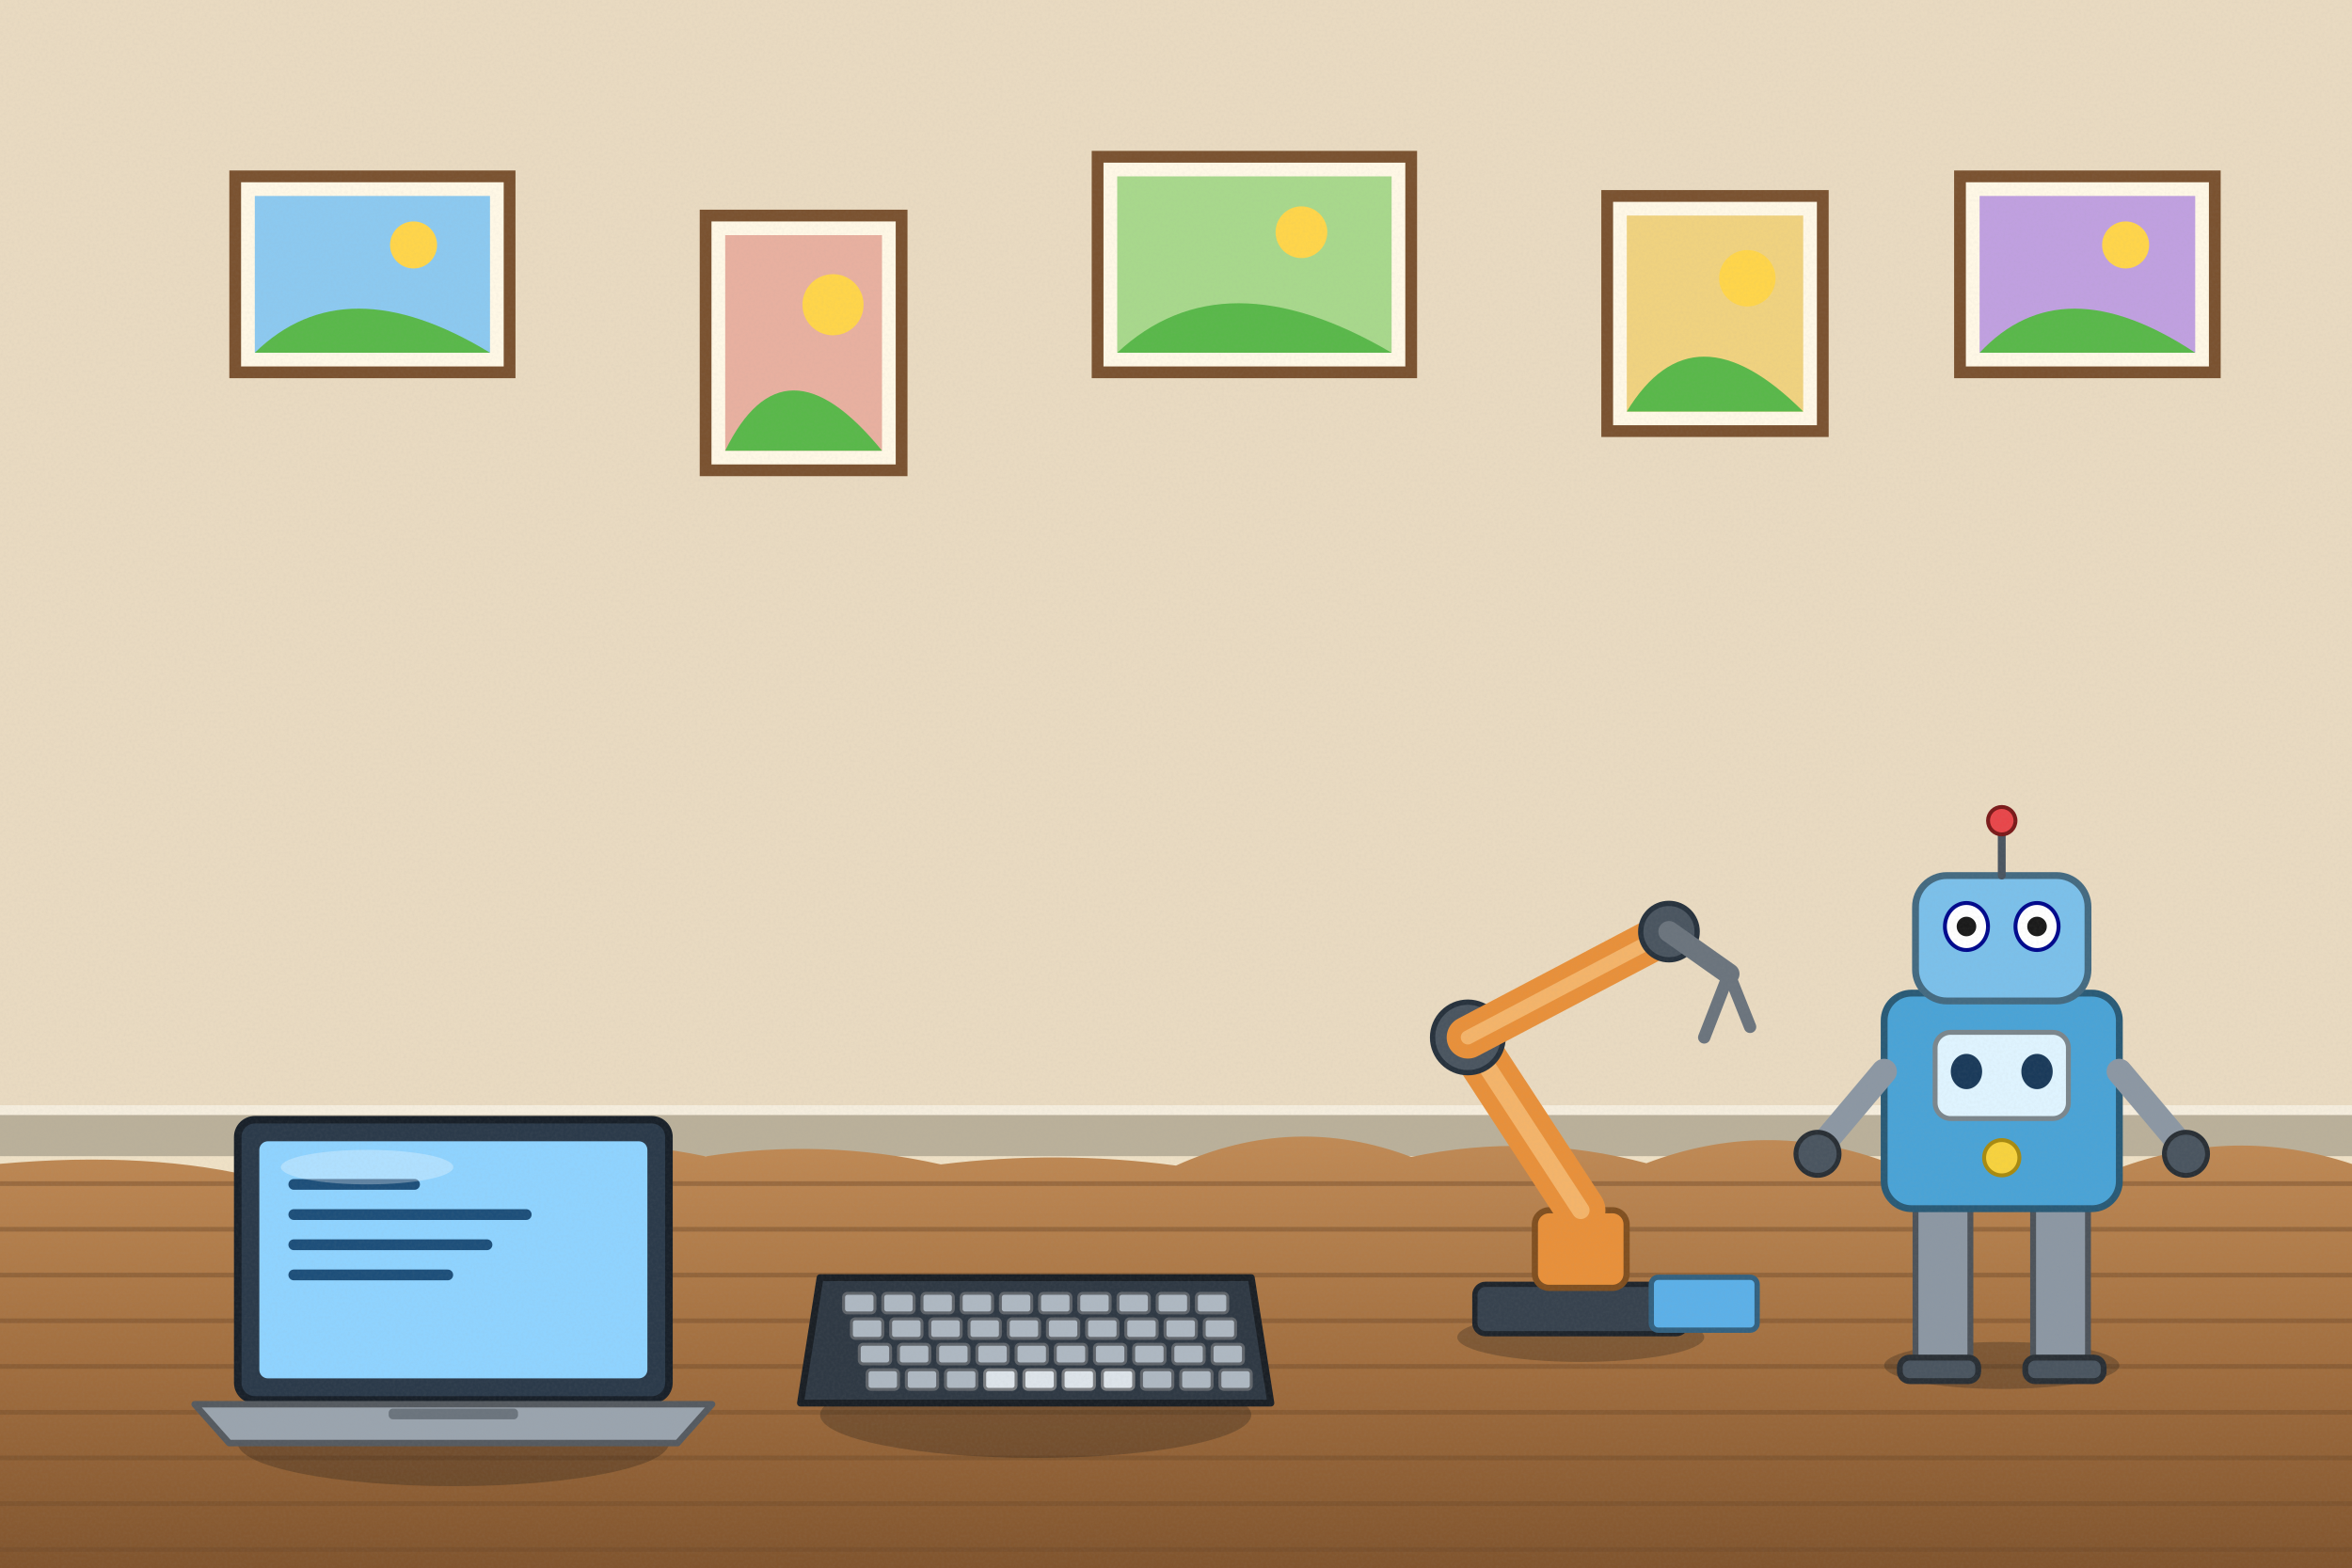
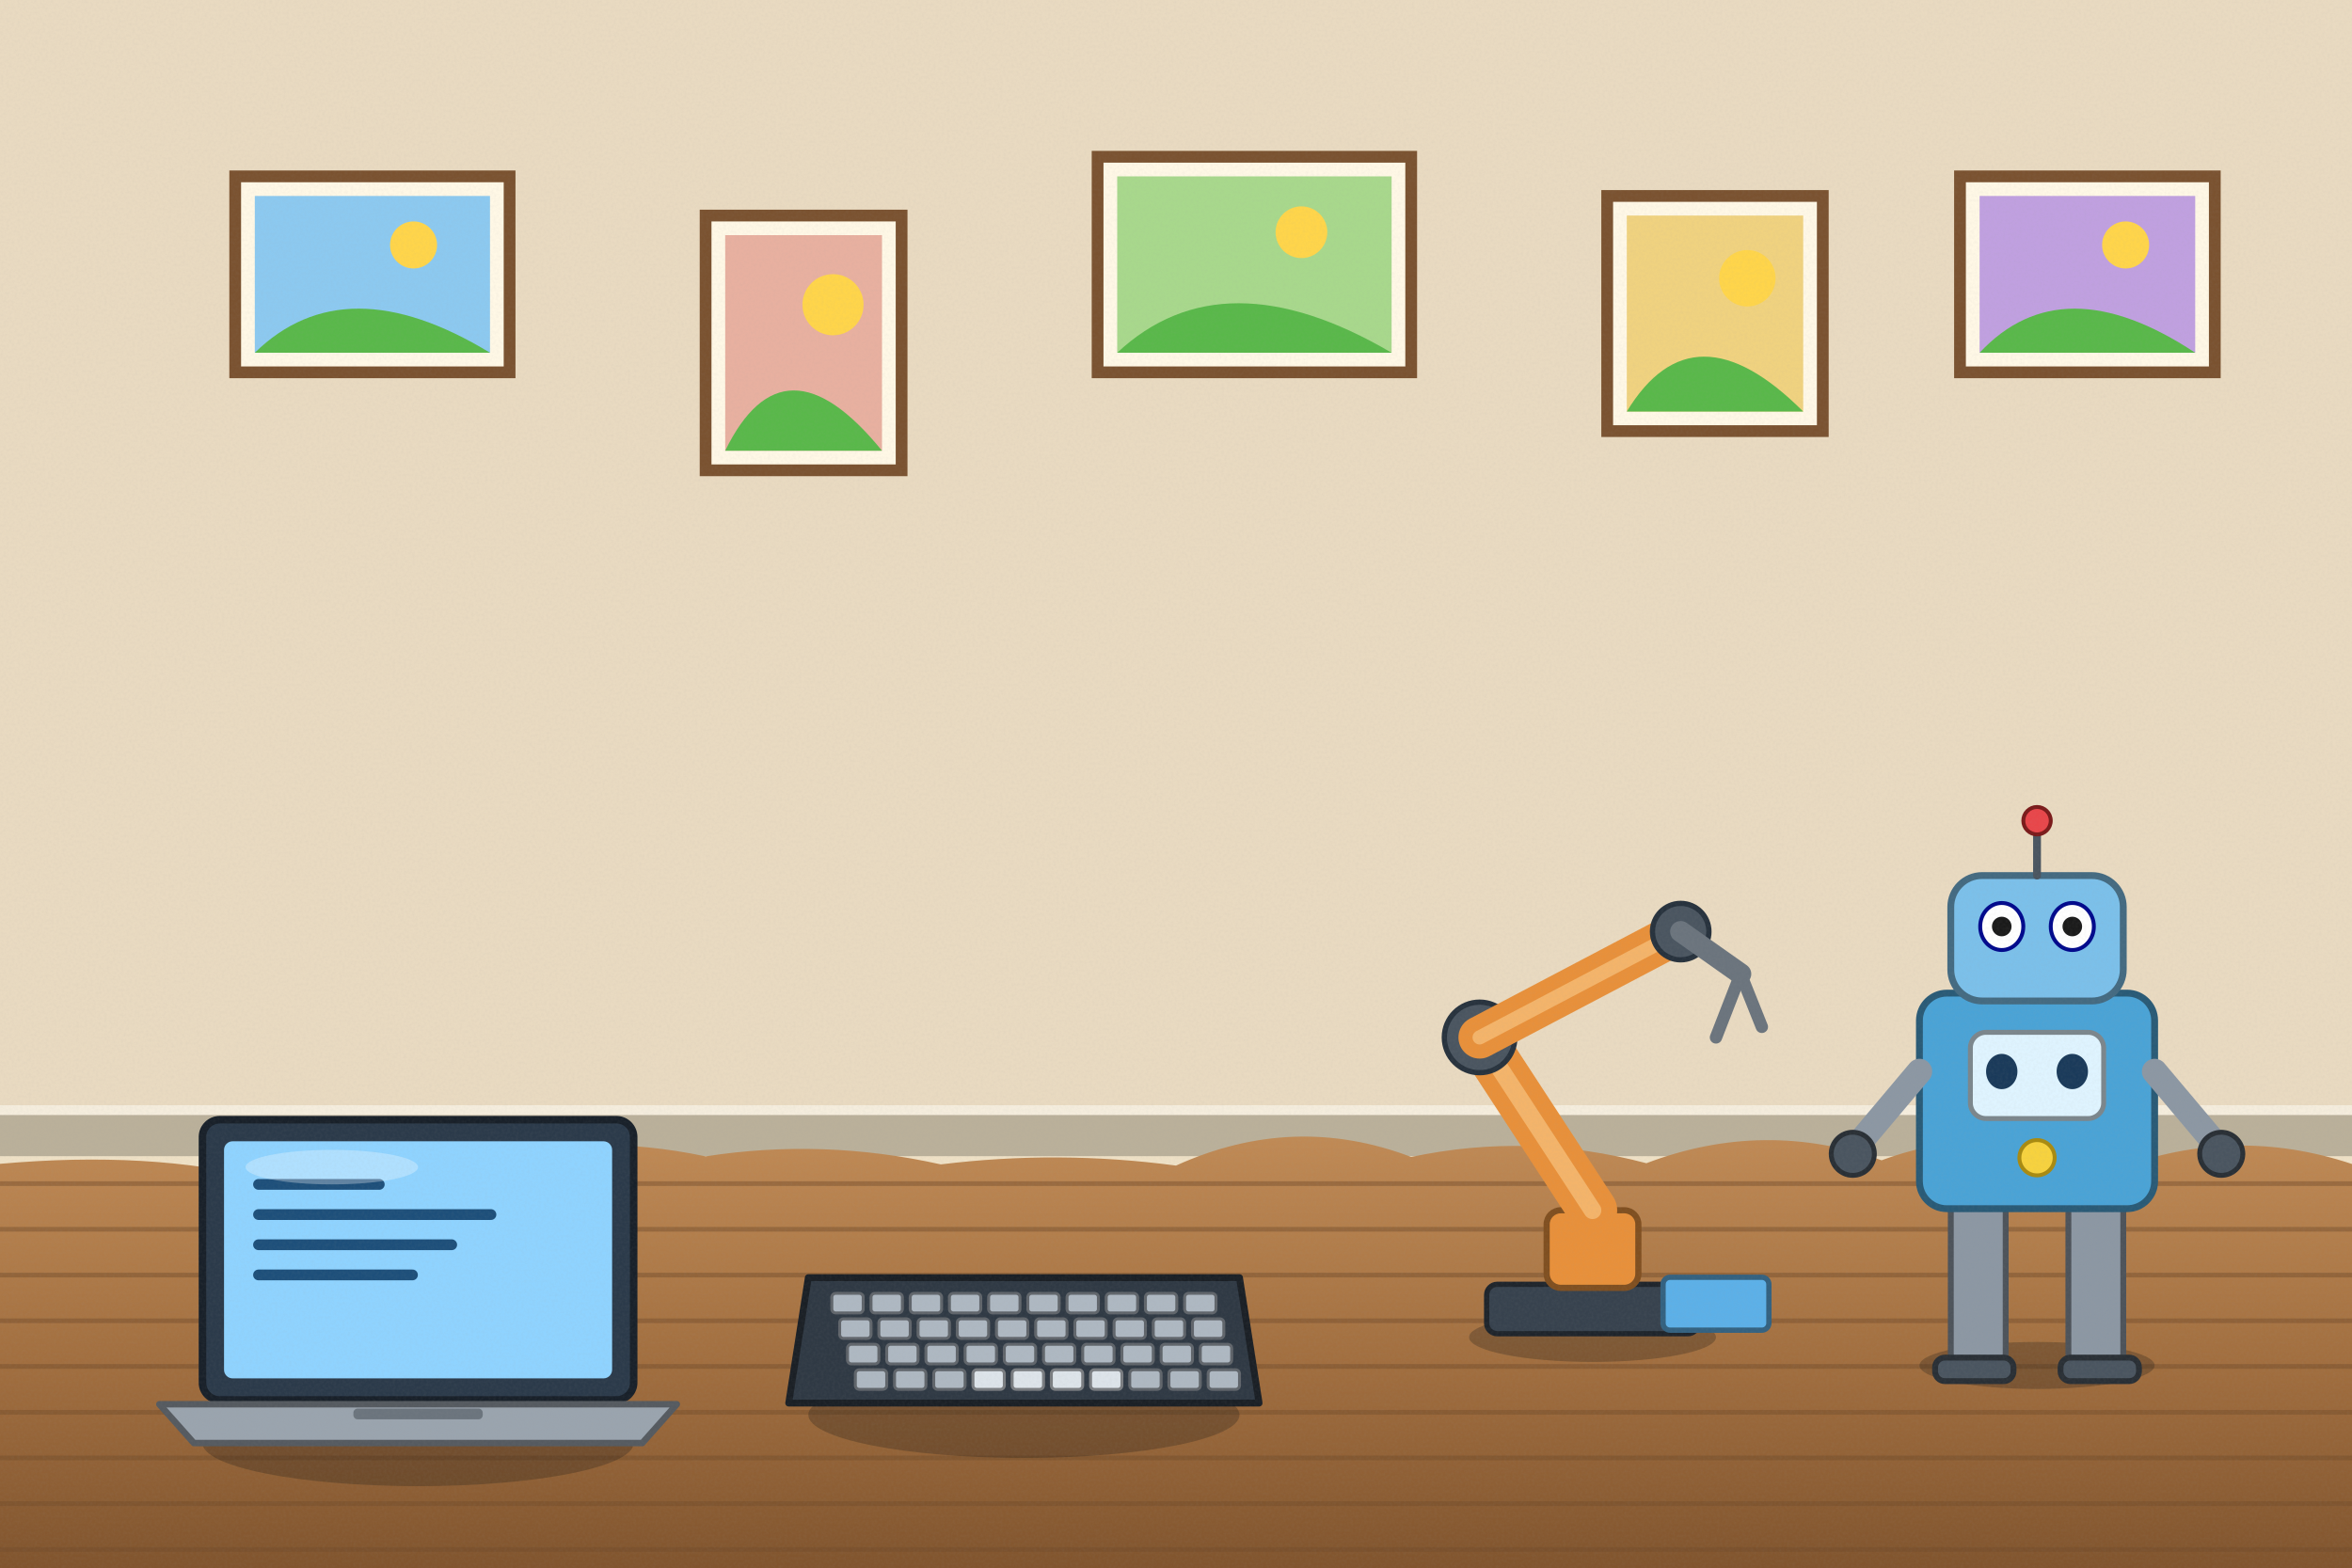
<svg xmlns="http://www.w3.org/2000/svg" viewBox="0 0 1200 800" width="1200" height="800">
  <defs>
    <linearGradient id="woodTone" x1="0" y1="0" x2="1" y2="0">
      <stop offset="0" stop-color="#a77649" />
      <stop offset=".5" stop-color="#7d5231" />
      <stop offset="1" stop-color="#5a381e" />
    </linearGradient>
    <linearGradient id="stoneTone" x1="0" y1="0" x2="0" y2="1">
      <stop offset="0" stop-color="#c5beb3" />
      <stop offset="1" stop-color="#7c7468" />
    </linearGradient>
    <filter id="softShadow" x="-20%" y="-20%" width="140%" height="140%">
      <feDropShadow dx="2" dy="5" stdDeviation="4" flood-color="#1b1a14" flood-opacity=".25" />
    </filter>
    <filter id="grain" x="0" y="0" width="100%" height="100%">
      <feTurbulence type="fractalNoise" baseFrequency=".7" numOctaves="2" seed="11" />
      <feColorMatrix type="matrix" values="0 0 0 0 .34  0 0 0 0 .34  0 0 0 0 .32  0 0 0 .22 -.07" />
    </filter>
    <linearGradient id="gndG" x1="0" y1="0" x2="0" y2="1">
      <stop offset="0" stop-color="#c08a55" />
      <stop offset=".5" stop-color="#a06d3e" />
      <stop offset="1" stop-color="#7a4f2a" />
    </linearGradient>
  </defs>
  <rect width="1200" height="800" fill="#efe1c6" />
  <rect x="0" y="0" width="1200" height="590" fill="#dccfb6" opacity=".35" />
  <rect x="0" y="568" width="1200" height="22" fill="#bab09a" />
  <rect x="0" y="564" width="1200" height="5" fill="#f5eddd" />
  <g>
    <rect x="120" y="90" width="140" height="100" fill="#fff8e6" stroke="#7a5230" stroke-width="6" />
    <rect x="130" y="100" width="120" height="80" fill="#8cc9f0" />
    <circle cx="211" cy="125" r="12" fill="#ffd54a" />
    <path d="M130,180 Q176,135 250,180 Z" fill="#59b84a" />
    <rect x="360" y="110" width="100" height="130" fill="#fff8e6" stroke="#7a5230" stroke-width="6" />
    <rect x="370" y="120" width="80" height="110" fill="#e8b0a0" />
    <circle cx="425" cy="155.5" r="15.6" fill="#ffd54a" />
    <path d="M370,230 Q400,168.5 450,230 Z" fill="#59b84a" />
    <rect x="560" y="80" width="160" height="110" fill="#fff8e6" stroke="#7a5230" stroke-width="6" />
    <rect x="570" y="90" width="140" height="90" fill="#a8d88c" />
    <circle cx="664" cy="118.5" r="13.2" fill="#ffd54a" />
    <path d="M570,180 Q624,129.5 710,180 Z" fill="#59b84a" />
    <rect x="820" y="100" width="110" height="120" fill="#fff8e6" stroke="#7a5230" stroke-width="6" />
    <rect x="830" y="110" width="90" height="100" fill="#f0d27f" />
    <circle cx="891.5" cy="142" r="14.4" fill="#ffd54a" />
    <path d="M830,210 Q864,154 920,210 Z" fill="#59b84a" />
    <rect x="1000" y="90" width="130" height="100" fill="#fff8e6" stroke="#7a5230" stroke-width="6" />
    <rect x="1010" y="100" width="110" height="80" fill="#c0a0e0" />
    <circle cx="1084.5" cy="125" r="12" fill="#ffd54a" />
    <path d="M1010,180 Q1052,135 1120,180 Z" fill="#59b84a" />
  </g>
  <g>
    <path d="M-20,596 Q60,586.4 120,598.4 Q180,581.2 240,592 Q300,577.4 360,590.1 Q420,580.8 480,594.2 Q540,586.8 600,594.8 Q660,567.6 720,590.4 Q780,577.7 840,593.6 Q900,570.8 960,592.1 Q1020,570 1080,596.5 Q1140,574 1200,594 Q1260,576.7 1320,599.3 L1240,820 L-20,820 Z" fill="url(#gndG)" />
    <line x1="-10" y1="604" x2="1210" y2="604" stroke="#704c2b" stroke-width="2.4" opacity=".45" />
    <line x1="-10" y1="627.3" x2="1210" y2="627.3" stroke="#704c2b" stroke-width="2.4" opacity=".45" />
    <line x1="-10" y1="650.7" x2="1210" y2="650.7" stroke="#704c2b" stroke-width="2.4" opacity=".45" />
    <line x1="-10" y1="674" x2="1210" y2="674" stroke="#704c2b" stroke-width="2.4" opacity=".45" />
    <line x1="-10" y1="697.3" x2="1210" y2="697.3" stroke="#704c2b" stroke-width="2.4" opacity=".45" />
    <line x1="-10" y1="720.7" x2="1210" y2="720.7" stroke="#704c2b" stroke-width="2.4" opacity=".45" />
    <line x1="-10" y1="744" x2="1210" y2="744" stroke="#704c2b" stroke-width="2.4" opacity=".45" />
    <line x1="-10" y1="767.3" x2="1210" y2="767.3" stroke="#704c2b" stroke-width="2.4" opacity=".45" />
    <line x1="-10" y1="790.7" x2="1210" y2="790.7" stroke="#704c2b" stroke-width="2.4" opacity=".45" />
    <line x1="259.3" y1="681.6" x2="725.3" y2="762.4" stroke="#805732" stroke-width="1.6" opacity="0" />
    <line x1="1037.6" y1="759.5" x2="968.3" y2="597.2" stroke="#805732" stroke-width="1.6" opacity="0" />
    <line x1="308.9" y1="742.8" x2="199.8" y2="667.8" stroke="#805732" stroke-width="1.6" opacity="0" />
    <line x1="813.4" y1="599.3" x2="42.6" y2="596.4" stroke="#805732" stroke-width="1.6" opacity="0" />
    <line x1="214.6" y1="707.1" x2="1185.7" y2="760.9" stroke="#805732" stroke-width="1.6" opacity="0" />
    <line x1="815.9" y1="747.1" x2="741.6" y2="795.5" stroke="#805732" stroke-width="1.6" opacity="0" />
    <line x1="574.8" y1="748.9" x2="1196.6" y2="758.7" stroke="#805732" stroke-width="1.6" opacity="0" />
    <line x1="357.1" y1="712.6" x2="199.5" y2="678.5" stroke="#805732" stroke-width="1.6" opacity="0" />
    <line x1="431.3" y1="617.1" x2="774.1" y2="735.8" stroke="#805732" stroke-width="1.6" opacity="0" />
    <line x1="227.2" y1="737.7" x2="1087.8" y2="663.9" stroke="#805732" stroke-width="1.6" opacity="0" />
    <line x1="1161.1" y1="686.1" x2="1160.4" y2="698.8" stroke="#805732" stroke-width="1.6" opacity="0" />
    <line x1="413.5" y1="737.6" x2="694.3" y2="740.4" stroke="#805732" stroke-width="1.6" opacity="0" />
    <line x1="47.1" y1="773.7" x2="537.9" y2="691.6" stroke="#805732" stroke-width="1.6" opacity="0" />
    <line x1="77.8" y1="781.9" x2="167" y2="649.8" stroke="#805732" stroke-width="1.6" opacity="0" />
    <line x1="420.7" y1="639.2" x2="327.2" y2="616.9" stroke="#805732" stroke-width="1.6" opacity="0" />
    <line x1="1121.5" y1="719.3" x2="653.3" y2="667.4" stroke="#805732" stroke-width="1.6" opacity="0" />
    <line x1="93.1" y1="749.3" x2="229.1" y2="794.4" stroke="#805732" stroke-width="1.6" opacity="0" />
    <line x1="805.9" y1="779.9" x2="652.7" y2="702.2" stroke="#805732" stroke-width="1.6" opacity="0" />
    <line x1="483.8" y1="719.5" x2="359.6" y2="709.9" stroke="#805732" stroke-width="1.6" opacity="0" />
    <line x1="616.3" y1="682.6" x2="15.8" y2="662.4" stroke="#805732" stroke-width="1.6" opacity="0" />
    <line x1="618.9" y1="625.9" x2="336.4" y2="719.3" stroke="#805732" stroke-width="1.6" opacity="0" />
    <line x1="652.3" y1="630.4" x2="465.8" y2="679.3" stroke="#805732" stroke-width="1.6" opacity="0" />
    <line x1="115.6" y1="642" x2="997.8" y2="653.6" stroke="#805732" stroke-width="1.6" opacity="0" />
    <line x1="289.4" y1="598.3" x2="328.4" y2="792.8" stroke="#805732" stroke-width="1.6" opacity="0" />
    <line x1="139.7" y1="628.2" x2="226.1" y2="653.9" stroke="#805732" stroke-width="1.6" opacity="0" />
    <line x1="302.6" y1="779.3" x2="51.7" y2="707.9" stroke="#805732" stroke-width="1.6" opacity="0" />
  </g>
-   <g transform="translate(806.5,682.4) scale(0.9)">
+   <g transform="translate(812.5,682.4) scale(0.9)">
    <ellipse cx="0" cy="0" rx="70" ry="14" fill="#1b1a14" opacity="0.28" />
    <rect x="-60" y="-30" width="120" height="28" rx="6" fill="#37424e" stroke="#1e242b" stroke-width="3" />
    <rect x="-26" y="-72" width="52" height="44" rx="8" fill="#e8903a" stroke="#804f20" stroke-width="3.5" />
    <line x1="0" y1="-72" x2="-64" y2="-170" stroke="#e8903a" stroke-width="28" stroke-linecap="round" />
    <line x1="0" y1="-72" x2="-64" y2="-170" stroke="#f4b46a" stroke-width="10" stroke-linecap="round" />
    <circle cx="-64" cy="-170" r="20" fill="#4a5560" stroke="#27323d" stroke-width="3" />
    <line x1="-64" y1="-170" x2="50" y2="-230" stroke="#e8903a" stroke-width="24" stroke-linecap="round" />
    <line x1="-64" y1="-170" x2="50" y2="-230" stroke="#f4b46a" stroke-width="8" stroke-linecap="round" />
    <circle cx="50" cy="-230" r="16" fill="#4a5560" stroke="#27323d" stroke-width="3" />
    <line x1="50" y1="-230" x2="84" y2="-206" stroke="#6b747d" stroke-width="12" stroke-linecap="round" />
    <line x1="84" y1="-206" x2="96" y2="-176" stroke="#6b747d" stroke-width="7" stroke-linecap="round" />
    <line x1="84" y1="-206" x2="70" y2="-170" stroke="#6b747d" stroke-width="7" stroke-linecap="round" />
    <rect x="40" y="-34" width="60" height="30" rx="4" fill="#5cb0e8" stroke="#336180" stroke-width="3" />
  </g>
-   <g transform="translate(1021.3,696.8) scale(1)">
+   <g transform="translate(1039.3,696.8) scale(1)">
    <ellipse cx="0" cy="0" rx="60" ry="12" fill="#1b1a14" opacity="0.28" />
    <rect x="-44" y="-90" width="28" height="90" rx="6" fill="#8c97a3" stroke="#4d535a" stroke-width="3" />
    <rect x="16" y="-90" width="28" height="90" rx="6" fill="#8c97a3" stroke="#4d535a" stroke-width="3" />
    <rect x="-52" y="-4" width="40" height="12" rx="5" fill="#4a5560" stroke="#292f35" stroke-width="3" />
    <rect x="12" y="-4" width="40" height="12" rx="5" fill="#4a5560" stroke="#292f35" stroke-width="3" />
    <rect x="-60" y="-190" width="120" height="110" rx="14" fill="#4aa3d6" stroke="#295a76" stroke-width="3.5" />
    <rect x="-34" y="-170" width="68" height="44" rx="8" fill="#dff4ff" stroke="#7b868c" stroke-width="2.5" />
    <ellipse cx="-18" cy="-150" rx="8" ry="9" fill="#1a3a5a" stroke="#0e2032" stroke-width="0" />
    <ellipse cx="18" cy="-150" rx="8" ry="9" fill="#1a3a5a" stroke="#0e2032" stroke-width="0" />
    <circle cx="0" cy="-106" r="9" fill="#f7d23e" stroke="#a88a10" stroke-width="2" />
    <line x1="-60" y1="-150" x2="-92" y2="-112" stroke="#8c97a3" stroke-width="13" stroke-linecap="round" />
    <ellipse cx="-94" cy="-108" rx="11" ry="11" fill="#4a5560" stroke="#292f35" stroke-width="2.5" />
    <line x1="60" y1="-150" x2="92" y2="-112" stroke="#8c97a3" stroke-width="13" stroke-linecap="round" />
    <ellipse cx="94" cy="-108" rx="11" ry="11" fill="#4a5560" stroke="#292f35" stroke-width="2.5" />
    <rect x="-44" y="-250" width="88" height="64" rx="16" fill="#7bc0ea" stroke="#446a81" stroke-width="3.5" />
    <ellipse cx="-18" cy="-224" rx="11" ry="12" fill="#fff" stroke="#00088c" stroke-width="2" />
    <ellipse cx="18" cy="-224" rx="11" ry="12" fill="#fff" stroke="#00088c" stroke-width="2" />
    <circle cx="-18" cy="-224" r="5" fill="#1a1a1a" />
    <circle cx="18" cy="-224" r="5" fill="#1a1a1a" />
    <line x1="0" y1="-250" x2="0" y2="-274" stroke="#4a5560" stroke-width="4" stroke-linecap="round" />
    <circle cx="0" cy="-278" r="7" fill="#e8464a" stroke="#7a1a1a" stroke-width="2" />
  </g>
-   <g transform="translate(528.4,722) scale(1)">
+   <g transform="translate(522.4,722) scale(1)">
    <ellipse cx="0" cy="0" rx="110" ry="22" fill="#1b1a14" opacity="0.28" />
    <path d="M-120,-6 L120,-6 L110,-70 L-110,-70 Z" fill="#2f3944" stroke="#1a1f25" stroke-width="3.5" stroke-linejoin="round" stroke-linecap="round" />
    <rect x="-98" y="-62" width="16" height="10" rx="2" fill="#aeb8c2" stroke="#60656b" stroke-width="1.5" />
    <rect x="-78" y="-62" width="16" height="10" rx="2" fill="#aeb8c2" stroke="#60656b" stroke-width="1.5" />
    <rect x="-58" y="-62" width="16" height="10" rx="2" fill="#aeb8c2" stroke="#60656b" stroke-width="1.5" />
    <rect x="-38" y="-62" width="16" height="10" rx="2" fill="#aeb8c2" stroke="#60656b" stroke-width="1.5" />
    <rect x="-18" y="-62" width="16" height="10" rx="2" fill="#aeb8c2" stroke="#60656b" stroke-width="1.5" />
    <rect x="2" y="-62" width="16" height="10" rx="2" fill="#aeb8c2" stroke="#60656b" stroke-width="1.5" />
    <rect x="22" y="-62" width="16" height="10" rx="2" fill="#aeb8c2" stroke="#60656b" stroke-width="1.5" />
    <rect x="42" y="-62" width="16" height="10" rx="2" fill="#aeb8c2" stroke="#60656b" stroke-width="1.5" />
    <rect x="62" y="-62" width="16" height="10" rx="2" fill="#aeb8c2" stroke="#60656b" stroke-width="1.5" />
    <rect x="82" y="-62" width="16" height="10" rx="2" fill="#aeb8c2" stroke="#60656b" stroke-width="1.5" />
    <rect x="-94" y="-49" width="16" height="10" rx="2" fill="#aeb8c2" stroke="#60656b" stroke-width="1.5" />
    <rect x="-74" y="-49" width="16" height="10" rx="2" fill="#aeb8c2" stroke="#60656b" stroke-width="1.5" />
    <rect x="-54" y="-49" width="16" height="10" rx="2" fill="#aeb8c2" stroke="#60656b" stroke-width="1.5" />
    <rect x="-34" y="-49" width="16" height="10" rx="2" fill="#aeb8c2" stroke="#60656b" stroke-width="1.5" />
    <rect x="-14" y="-49" width="16" height="10" rx="2" fill="#aeb8c2" stroke="#60656b" stroke-width="1.5" />
    <rect x="6" y="-49" width="16" height="10" rx="2" fill="#aeb8c2" stroke="#60656b" stroke-width="1.5" />
    <rect x="26" y="-49" width="16" height="10" rx="2" fill="#aeb8c2" stroke="#60656b" stroke-width="1.5" />
    <rect x="46" y="-49" width="16" height="10" rx="2" fill="#aeb8c2" stroke="#60656b" stroke-width="1.5" />
    <rect x="66" y="-49" width="16" height="10" rx="2" fill="#aeb8c2" stroke="#60656b" stroke-width="1.5" />
    <rect x="86" y="-49" width="16" height="10" rx="2" fill="#aeb8c2" stroke="#60656b" stroke-width="1.5" />
    <rect x="-90" y="-36" width="16" height="10" rx="2" fill="#aeb8c2" stroke="#60656b" stroke-width="1.5" />
    <rect x="-70" y="-36" width="16" height="10" rx="2" fill="#aeb8c2" stroke="#60656b" stroke-width="1.5" />
    <rect x="-50" y="-36" width="16" height="10" rx="2" fill="#aeb8c2" stroke="#60656b" stroke-width="1.5" />
    <rect x="-30" y="-36" width="16" height="10" rx="2" fill="#aeb8c2" stroke="#60656b" stroke-width="1.5" />
    <rect x="-10" y="-36" width="16" height="10" rx="2" fill="#aeb8c2" stroke="#60656b" stroke-width="1.5" />
    <rect x="10" y="-36" width="16" height="10" rx="2" fill="#aeb8c2" stroke="#60656b" stroke-width="1.5" />
    <rect x="30" y="-36" width="16" height="10" rx="2" fill="#aeb8c2" stroke="#60656b" stroke-width="1.5" />
    <rect x="50" y="-36" width="16" height="10" rx="2" fill="#aeb8c2" stroke="#60656b" stroke-width="1.5" />
    <rect x="70" y="-36" width="16" height="10" rx="2" fill="#aeb8c2" stroke="#60656b" stroke-width="1.5" />
    <rect x="90" y="-36" width="16" height="10" rx="2" fill="#aeb8c2" stroke="#60656b" stroke-width="1.5" />
    <rect x="-86" y="-23" width="16" height="10" rx="2" fill="#aeb8c2" stroke="#60656b" stroke-width="1.5" />
    <rect x="-66" y="-23" width="16" height="10" rx="2" fill="#aeb8c2" stroke="#60656b" stroke-width="1.5" />
    <rect x="-46" y="-23" width="16" height="10" rx="2" fill="#aeb8c2" stroke="#60656b" stroke-width="1.5" />
    <rect x="-26" y="-23" width="16" height="10" rx="2" fill="#dde4ea" stroke="#7a7d81" stroke-width="1.5" />
    <rect x="-6" y="-23" width="16" height="10" rx="2" fill="#dde4ea" stroke="#7a7d81" stroke-width="1.5" />
    <rect x="14" y="-23" width="16" height="10" rx="2" fill="#dde4ea" stroke="#7a7d81" stroke-width="1.5" />
    <rect x="34" y="-23" width="16" height="10" rx="2" fill="#dde4ea" stroke="#7a7d81" stroke-width="1.5" />
    <rect x="54" y="-23" width="16" height="10" rx="2" fill="#aeb8c2" stroke="#60656b" stroke-width="1.5" />
    <rect x="74" y="-23" width="16" height="10" rx="2" fill="#aeb8c2" stroke="#60656b" stroke-width="1.5" />
    <rect x="94" y="-23" width="16" height="10" rx="2" fill="#aeb8c2" stroke="#60656b" stroke-width="1.5" />
  </g>
-   <g transform="translate(231.3,736.4) scale(1.1)">
+   <g transform="translate(213.3,736.4) scale(1.1)">
    <ellipse cx="0" cy="0" rx="100" ry="20" fill="#1b1a14" opacity="0.28" />
    <rect x="-100" y="-150" width="200" height="130" rx="8" fill="#2b3a4a" stroke="#182029" stroke-width="3.5" />
    <rect x="-90" y="-140" width="180" height="110" rx="4" fill="#8fd3ff" stroke="#4f748c" stroke-width="0" />
    <line x1="-74" y1="-120" x2="-18" y2="-120" stroke="#1d4f7a" stroke-width="5" stroke-linecap="round" />
    <line x1="-74" y1="-106" x2="33.8" y2="-106" stroke="#1d4f7a" stroke-width="5" stroke-linecap="round" />
    <line x1="-74" y1="-92" x2="15.6" y2="-92" stroke="#1d4f7a" stroke-width="5" stroke-linecap="round" />
    <line x1="-74" y1="-78" x2="-2.6" y2="-78" stroke="#1d4f7a" stroke-width="5" stroke-linecap="round" />
    <ellipse cx="-40" cy="-128" rx="40" ry="8" fill="#ffffff" opacity="0.3" />
    <path d="M-120,-18 L120,-18 L104,0 L-104,0 Z" fill="#9aa4ae" stroke="#555a60" stroke-width="3" stroke-linejoin="round" stroke-linecap="round" />
    <rect x="-30" y="-16" width="60" height="5" rx="2" fill="#6b747d" stroke="#3b4045" stroke-width="0" />
  </g>
  <rect x="-1" y="0" width="1202" height="800" filter="url(#grain)" opacity=".55" />
</svg>
